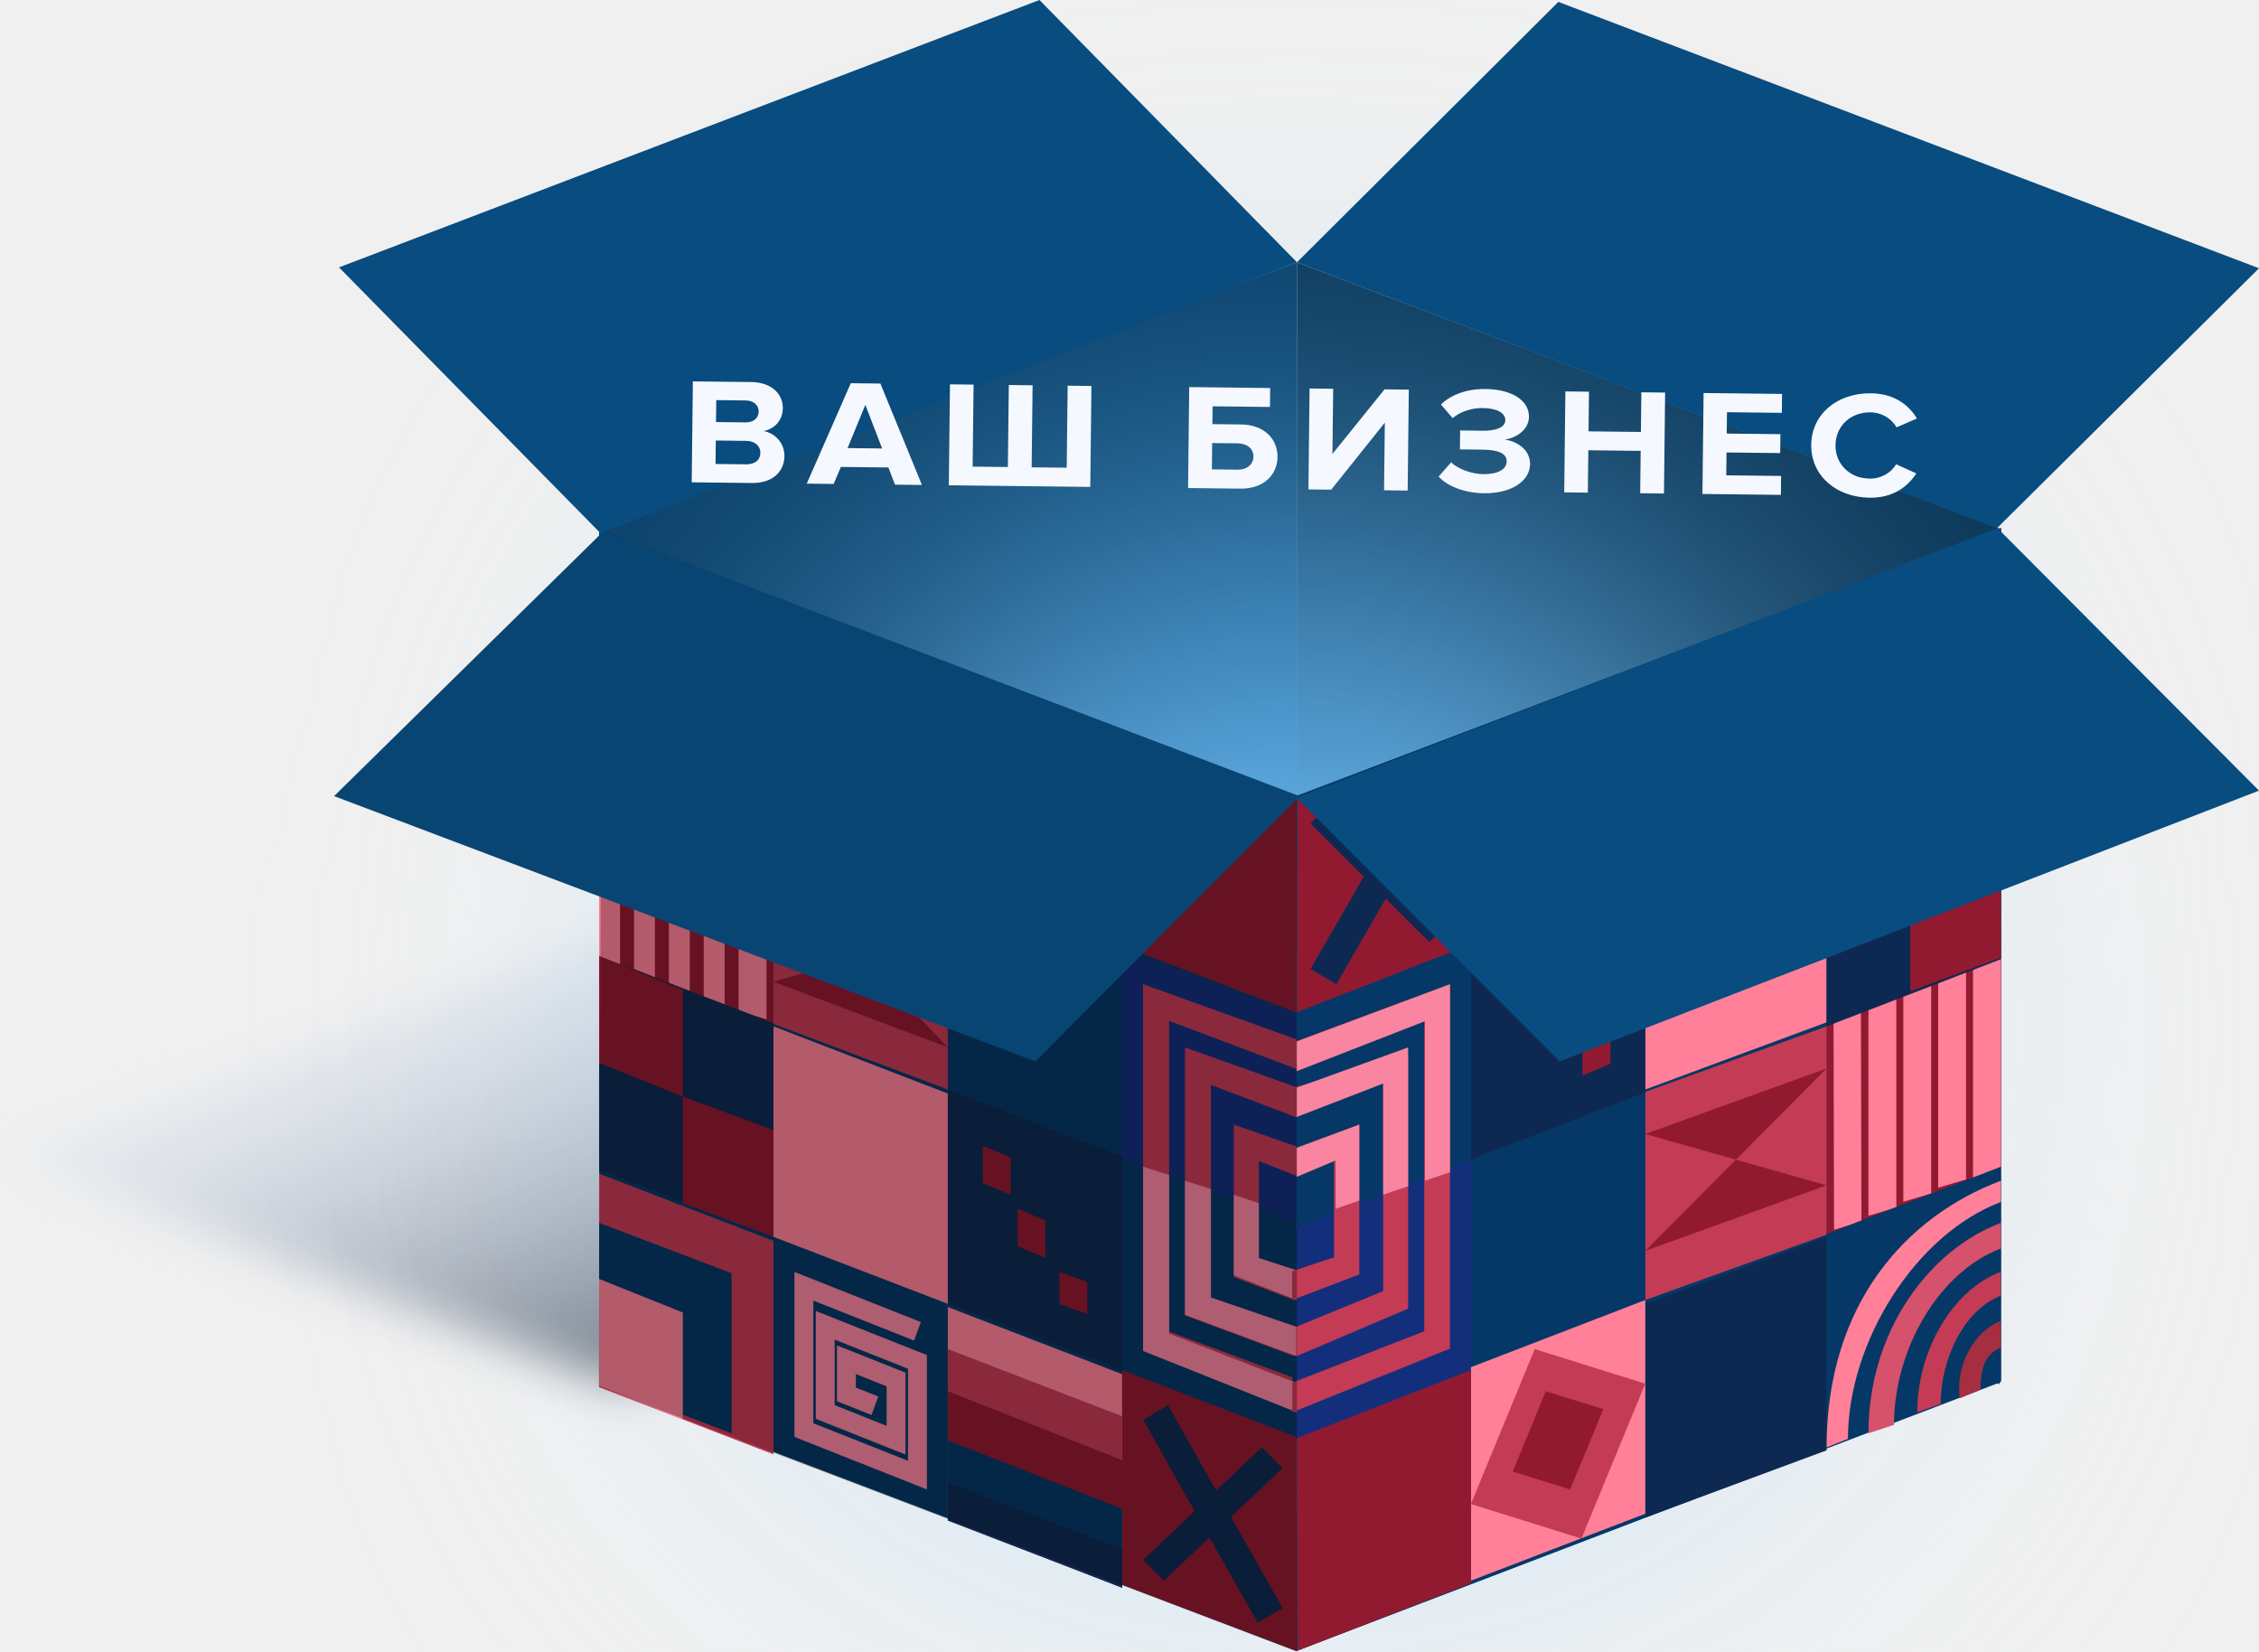
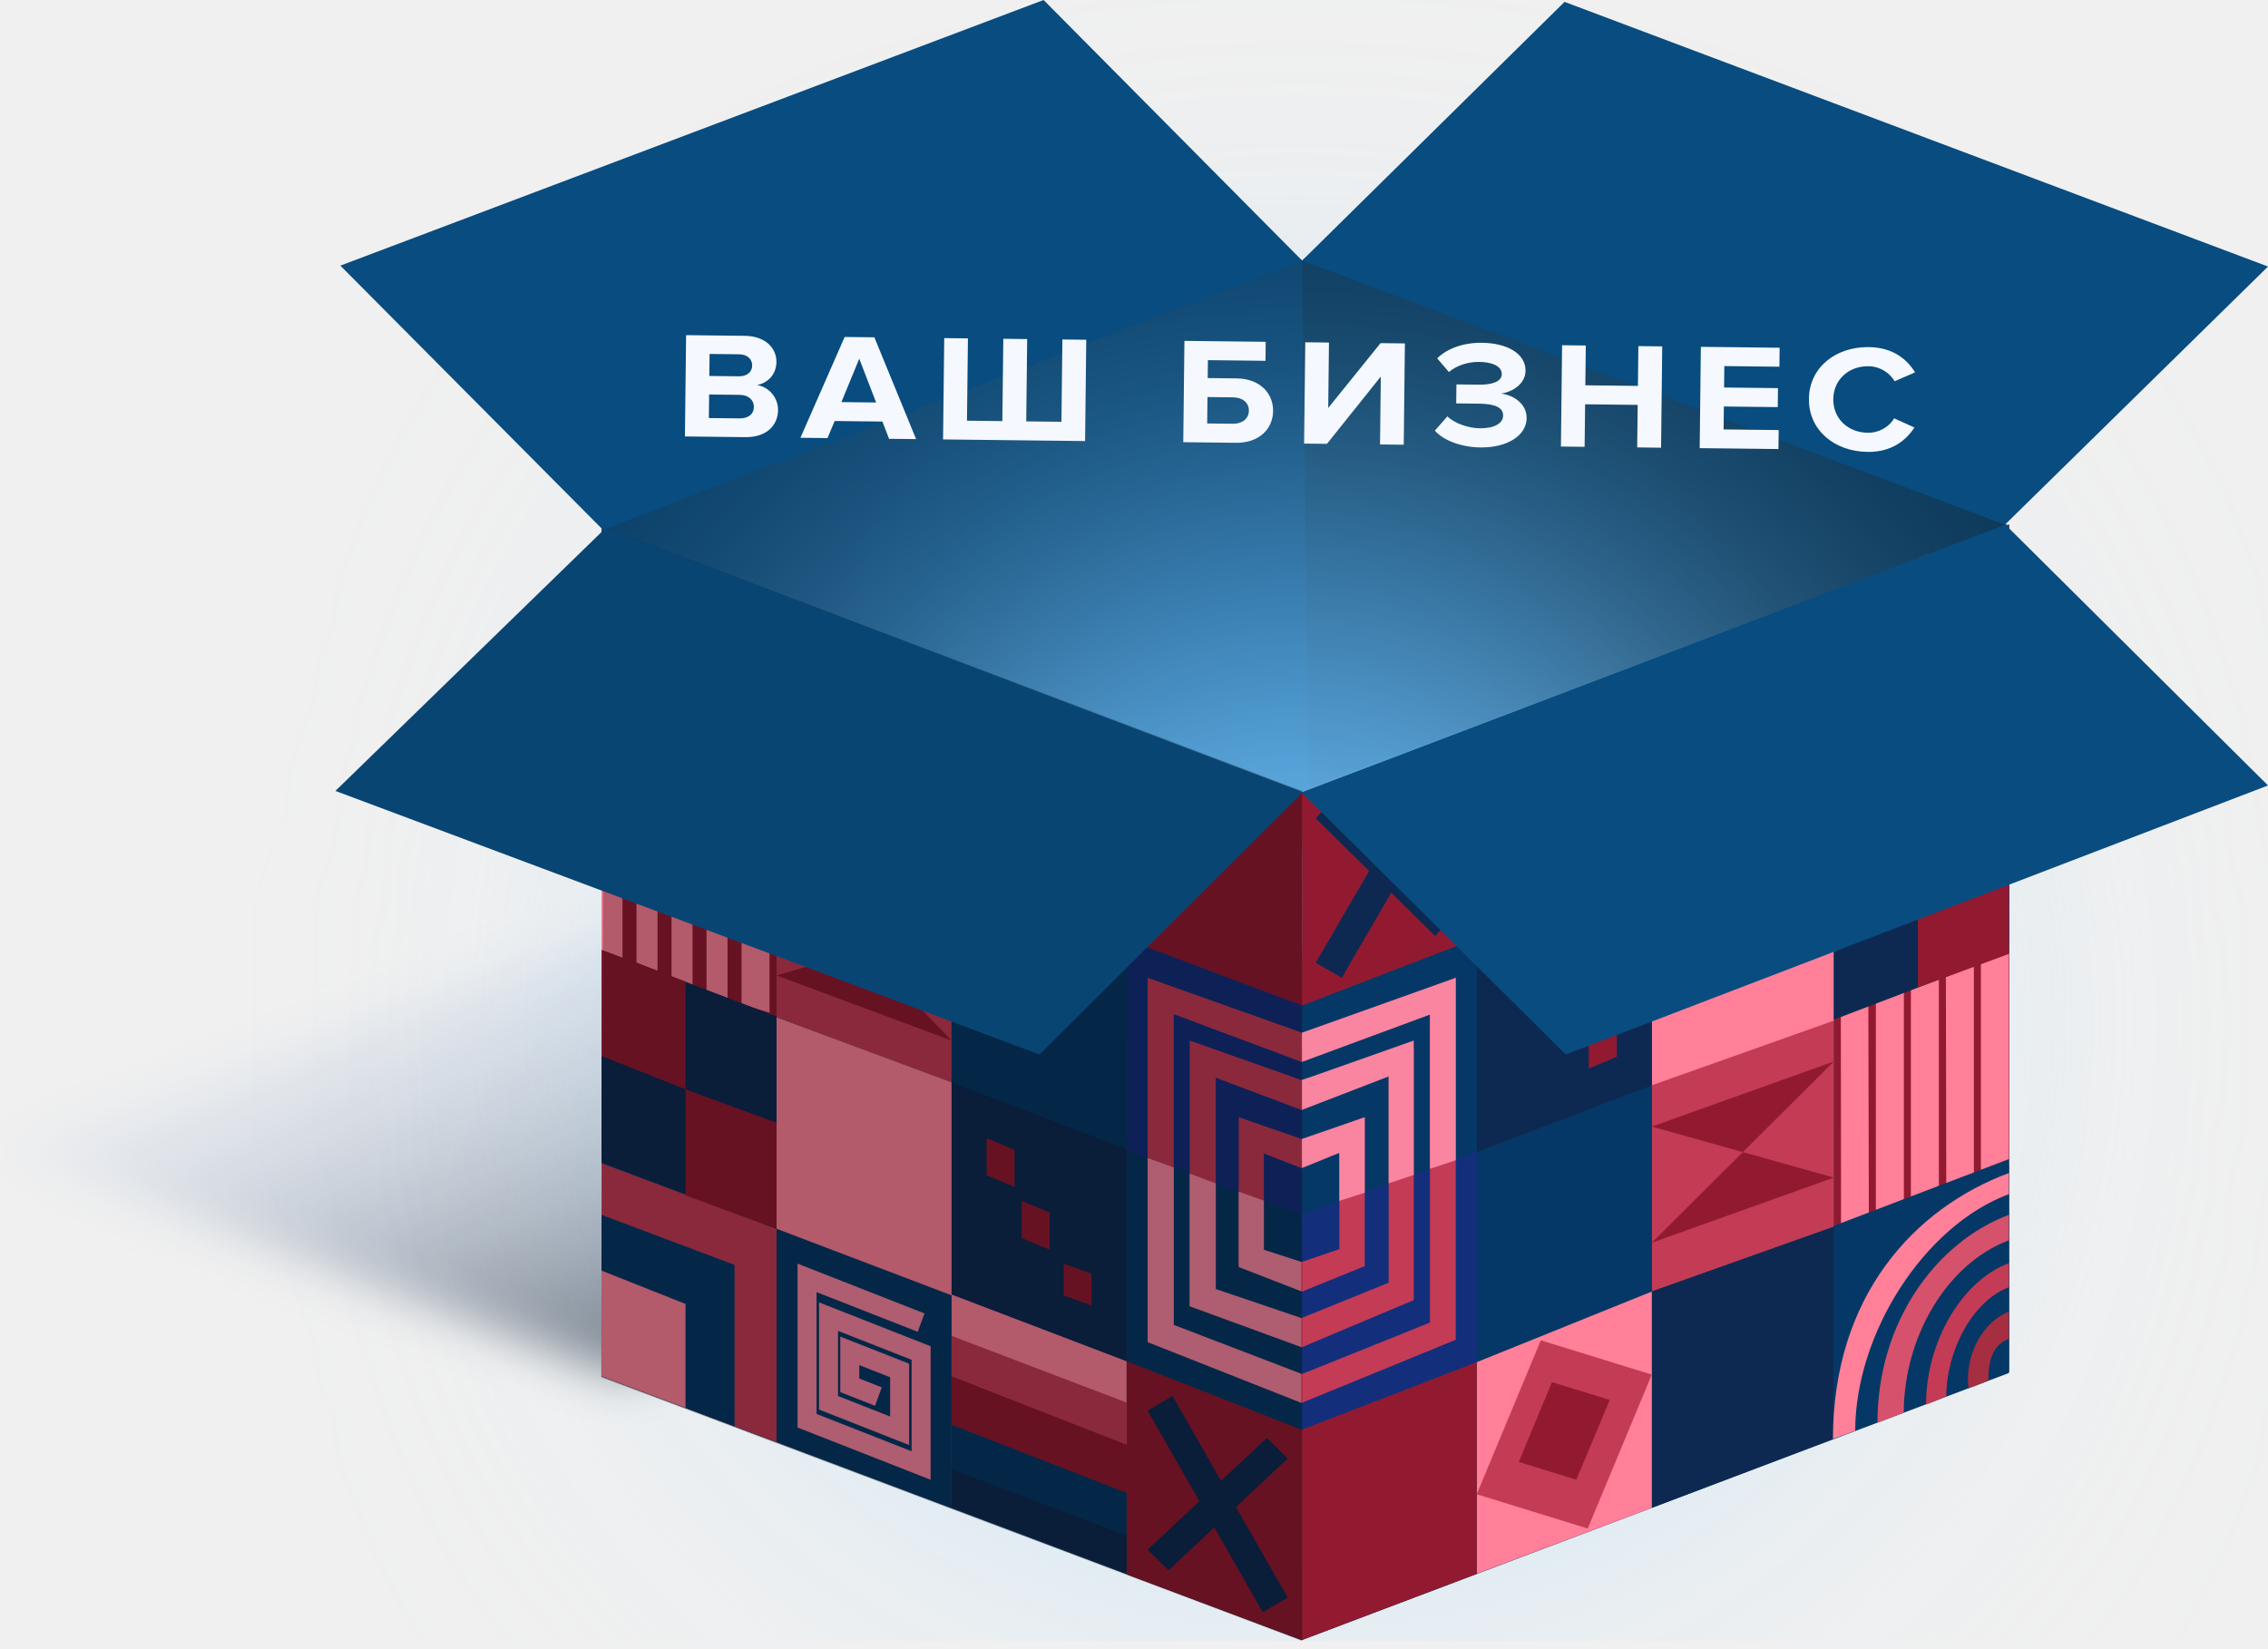
- <svg xmlns="http://www.w3.org/2000/svg" width="238" height="174" fill="none">
+ <svg xmlns="http://www.w3.org/2000/svg" width="238" height="173" fill="none">
  <g clip-path="url(#clip0)">
    <g filter="url(#filter0_f)">
-       <path d="M148.606 114.313l-83.145 31.585-65.46-24.017 82.68-30.128 65.925 22.56z" fill="url(#paint0_linear)" />
+       <path d="M148.606 113.151l-83.145 31.263L0 120.642 82.68 90.82l65.925 22.331z" fill="url(#paint0_linear)" />
    </g>
-     <path d="M136.598 173.904l-73.454-27.955-.025-89.574 73.479 27.956v89.573z" fill="#053866" />
-     <path d="M210.661 145.815L136.6 117.531l.043-89.902 74.171 28.1-.153 90.086z" fill="#083556" />
-     <path d="M136.6 173.903l74.188-28.42.026-89.847-74.189 28.19-.025 90.077z" fill="#054270" />
-     <path d="M63.144 145.815l73.498-27.074V27.629L63.119 55.757l.025 90.058z" fill="#063D66" />
+     <path d="M136.599 172.135l-73.454-27.67-.026-88.663 73.48 27.671v88.662z" fill="#053866" />
+     <path d="M210.818 144.027L136.6 116.336l-.337-88.673 1.267-1.05 73.284 28.549.004 88.865z" fill="#083556" />
+     <path d="M136.6 172.135l74.188-28.131.026-88.934-74.189 27.903-.025 89.162z" fill="#054270" />
+     <path d="M63.145 144.332l74.638-30.022-1.144-86.962-.883-.735L63.119 55.19l.026 89.142z" fill="#063D66" />
    <g filter="url(#filter1_f)">
-       <ellipse cx="136.316" cy="108.215" rx="50.669" ry="50.983" fill="url(#paint1_radial)" />
+       <ellipse cx="136.316" cy="107.115" rx="50.669" ry="50.465" fill="url(#paint1_radial)" />
    </g>
-     <path d="M136.577 173.904l-73.429-27.955-.025-89.574 73.479 27.956-.025 89.573z" fill="#053866" />
-     <path d="M81.493 85.942l-18.345-7.04-.025-22.526 18.37 7.194v22.372z" fill="#053866" />
-     <path d="M68.006 77.807a11.99 11.99 0 01-4.835-.884l-.05-2.376c3.732 1.44 7.315 1.163 10.07-.758 3.282-2.275 5.36-6.041 5.36-11.5l2.205.884c0 6.218-1.829 9.706-5.711 12.41a12.908 12.908 0 01-7.04 2.224z" fill="#FF8098" />
-     <path d="M99.861 92.595l-18.37-7.078V63.028l18.37 7.078v22.489z" fill="#0E2951" />
-     <path d="M118.23 99.986L99.86 92.91V70.42l18.37 7.052v22.515z" fill="#FF8098" />
-     <path d="M136.499 106.639l-18.269-6.993V77.072l18.37 6.787-.101 22.78zm-55.009 1.478l-18.369-7.052V78.551l18.37 7.077v22.489z" fill="#911A31" />
-     <path d="M99.861 114.77l-18.37-6.901V85.942l18.37 6.9v21.928z" fill="#C43B55" />
-     <path d="M118.23 122.161l-18.37-7.077v-22.49l18.37 7.078v22.489z" fill="#053866" />
-     <path d="M136.6 128.814l-18.37-6.824V99.986l18.37 6.825v22.003z" fill="#132F7C" />
-     <path d="M99.861 137.684l-18.37-7.052v-22.515l18.37 7.078v22.489z" fill="#FF8098" />
-     <path d="M118.231 144.336l-18.37-7.077V114.77l18.37 7.077v22.489z" fill="#0E2951" />
-     <path d="M136.602 151.728l-18.37-6.999v-22.568l18.37 7v22.567z" fill="#053866" />
-     <path d="M81.49 153.206l-18.369-7.077V123.64l18.37 7.077v22.489z" fill="#C43B55" />
-     <path d="M99.861 159.859l-18.37-7.058v-22.509l18.37 7.058v22.509z" fill="#053866" />
-     <path d="M118.23 167.251l-18.37-7.078v-22.489l18.37 7.078v22.489z" fill="#FF8098" />
-     <path d="M136.6 173.903l-18.37-6.959v-22.607l18.295 7.011.075 22.555z" fill="#911A31" />
-     <path d="M66.92 73.375a9.256 9.256 0 01-3.799-.752v-2.726c2.67 1.038 5.98.675 7.622-.416 2.746-1.843 4.08-4.698 4.08-8.67l2.26.908c0 4.88-1.72 7.866-4.8 10.02a9.546 9.546 0 01-5.364 1.636z" fill="#D6516B" />
-     <path d="M65.606 68.2a5.915 5.915 0 01-2.485-.492v-2.874c1.605.657 4.09.493 5.462-.958 1.424-1.505 1.812-2.737 1.812-5.283l2.278.958c0 3.504-1.139 5.885-3.287 7.445a6.496 6.496 0 01-3.78 1.205z" fill="#C43B55" />
-     <path d="M64.291 63.019a2.047 2.047 0 01-1.17-.243v-2.83c.39.161 1.658.269 2.145 0 .853-.486.853-1.43.44-2.831l2.559.943c0 1.968-.634 3.343-1.829 4.26a3.73 3.73 0 01-2.145.701z" fill="#A62E41" />
-     <path d="M136.315 148.032l-15.881-5.908v-38.442l16.165 5.807v3.119l-13.428-5.072v32.737l12.989 4.818.155 2.941z" fill="#C43B55" />
-     <path d="M136.599 148.771l-16.165-6.455V122.9l2.737.88v16.703l13.428 5.199v3.089z" fill="#F985A0" />
-     <path d="M136.314 142.858l-11.47-4.304v-28.219l11.756 4.2v3.17l-9.019-3.427v22.859l9.019 3.17-.286 2.551z" fill="#C43B55" />
-     <path d="M136.325 136.945l-6.337-2.414v-16.066l6.613 2.313v3.093l-3.973-1.559v10.409l3.973 1.735-.276 2.489z" fill="#C43B55" />
-     <path d="M136.601 136.945l-6.613-2.594v-8.494l2.64.89v5.773l3.973 1.297v3.128z" fill="#F985A0" />
-     <path d="M136.6 142.858l-11.756-4.343v-14.136l2.737.879v11.424l9.019 3.088v3.088z" fill="#F985A0" />
-     <path d="M77.082 150.989l-13.96-5.31v-16.865l13.96 5.309v16.866z" fill="#053866" />
-     <path d="M71.939 149.51l-8.818-3.535v-11.248l8.818 3.536v11.247z" fill="#FF8098" />
-     <path d="M118.23 85.35l-6.719 11.68-11.65-12.713 6.719-11.68 11.65 12.713z" fill="#C43B55" />
-     <path d="M113.824 85.082l-3.514 6.035-6.039-6.558 3.488-6.008 6.065 6.53z" fill="#911A31" />
-     <path d="M118.23 167.251l-18.37-7.1v-18.032l18.37 7.074v18.058z" fill="#C43B55" />
-     <path d="M118.23 167.25l-18.37-7.286v-13.41l18.37 7.259v13.437z" fill="#911A31" />
-     <path d="M118.23 167.251l-18.37-7.249v-8.274l18.37 7.223v8.3z" fill="#053866" />
-     <path d="M118.23 167.251l-18.37-7.068v-4.02l18.37 7.042v4.046z" fill="#0E2951" />
-     <path d="M81.491 91.117l18.37 6.906-18.37 5.405 18.37 6.907-18.37-19.218z" fill="#911A31" />
-     <path d="M65.326 102.204l-2.205-.908V78.55l2.205.908v22.746zm3.674.739l-2.205-.878V80.029l2.204.903v22.011zm11.756 4.435l-2.94-.88V84.463l2.94.88v22.035zm-4.409-1.479l-2.204-.879V82.985l2.204.88v22.034zm-3.673-1.478l-2.204-.879V81.507l2.204.88v22.034z" fill="#FF8098" />
-     <path d="M81.49 130.292l-18.369-7.077v-22.489l18.37 7.052v22.514z" fill="#0E2951" />
-     <path d="M81.49 130.292l-9.551-3.535v-11.248l9.552 3.536v11.247zm-9.551-14.783l-8.818-3.542v-11.241l8.818 3.542v11.241z" fill="#911A31" />
-     <path fill-rule="evenodd" clip-rule="evenodd" d="M83.696 133.988l13.318 5.281-.706 1.949-10.619-4.21v12.92l9.975 3.955v-9.698l-7.722-3.065v6.906l5.47 2.176v-4.165l-3.24-1.288v1.424l2.36.937-.707 1.949-3.647-1.448v-5.885l7.226 2.874v8.625l-9.455-3.762v-11.364l11.708 4.648v14.155l-13.96-5.535v-17.379z" fill="#F985A0" />
-     <path fill-rule="evenodd" clip-rule="evenodd" d="M135.129 154.648l-12.51 11.864-2.185-2.181 12.51-11.863 2.185 2.18z" fill="#0E2951" />
-     <path fill-rule="evenodd" clip-rule="evenodd" d="M123.052 148.032l12.077 21.374-2.618 1.541-12.077-21.374 2.618-1.541z" fill="#0E2951" />
-     <path d="M106.473 125.858l-2.939-1.238v-3.937l2.939 1.238v3.937zm3.674 6.652l-2.939-1.231v-3.944l2.939 1.231v3.944zm4.409 5.913l-2.939-1.06v-3.375l2.939 1.061v3.374z" fill="#911A31" />
-     <path d="M136.625 83.826l74.189-28.19v89.95L136.6 173.904l.025-90.078z" fill="#053866" />
-     <path d="M192.444 107.797l18.37-7.071v22.495l-18.37 7.071v-22.495z" fill="#911A31" />
-     <path d="M173.34 115.018l19.104-6.9v21.952l-19.104 6.875v-21.927z" fill="#C43B55" />
-     <path d="M154.971 121.847l18.37-7.077v22.489l-18.37 7.077v-22.489z" fill="#053866" />
-     <path d="M136.601 129.317l18.369-7.156v22.412l-18.369 7.155v-22.411z" fill="#132F7C" />
-     <path d="M173.34 92.28l19.104-7.077v22.49l-19.104 7.077V92.28z" fill="#FF8098" />
-     <path d="M154.971 99.673l18.37-7.078v22.489l-18.37 7.078v-22.49z" fill="#0E2951" />
-     <path d="M136.601 106.403l18.369-7.156v22.412l-18.369 7.155v-22.411z" fill="#053866" />
-     <path d="M173.342 137.345l19.104-7.052v22.489l-19.104 7.078v-22.515z" fill="#0E2951" />
-     <path d="M154.971 144.023l18.37-7.077v22.515l-18.37 7.052v-22.49z" fill="#FF8098" />
-     <path d="M136.601 151.505l18.369-7.167v22.45l-18.294 7.116-.075-22.399z" fill="#911A31" />
-     <path d="M192.443 62.734l18.37-7.097v22.495l-18.37 7.072v-22.47z" fill="#C43B55" />
-     <path d="M173.338 70.106l19.104-7.077v22.489l-19.104 7.077V70.106z" fill="#053866" />
-     <path d="M154.968 77.32l18.37-6.9v21.927l-18.37 6.9V77.322z" fill="#FF8098" />
-     <path d="M136.7 83.998l18.269-6.925v22.411l-18.369 7.155.1-22.641z" fill="#911A31" />
-     <path d="M136.147 148.772v-3.114l13.907-5.418v-32.684l-13.236 4.886-.955-2.481 16.901-6.278v38.38l-16.617 6.709z" fill="#C43B55" />
-     <path d="M152.765 123.488l-2.636.891v-16.801l-13.529 5.269v-3.131l16.165-6.033v19.805z" fill="#F985A0" />
-     <path d="M136.6 142.859v-3.108l9.124-3.739v-21.981l-9.124 3.562v-3.108l11.756-3.411v26.782l-11.756 5.003z" fill="#C43B55" />
-     <path d="M136.142 136.946v-3.039l4.409-1.458v-10.227l-3.75 1.383-.938-2.421 7.348-2.718v15.787l-7.069 2.693z" fill="#C43B55" />
-     <path d="M143.213 126.467l-2.489.869v-5.093l-4.124 1.739v-3.056l6.613-2.46v8.001z" fill="#F985A0" />
-     <path d="M148.356 124.956l-2.632.902v-11.717l-9.124 3.53v-3.08l11.756-4.256v14.621z" fill="#F985A0" />
-     <path d="M201.26 59.192l9.552-3.555V66.89l-9.552 3.53V59.19z" fill="#FF8098" />
-     <path d="M154.968 158.442l6.724-16.322 11.646 3.635-6.724 16.322-11.646-3.635z" fill="#C43B55" />
-     <path d="M159.376 155.017l3.485-8.462 6.067 1.886-3.511 8.462-6.041-1.886z" fill="#911A31" />
-     <path d="M154.968 77.31l18.37-6.89v17.527l-18.37 6.865V77.311z" fill="#C43B55" />
-     <path d="M154.968 77.446l18.37-7.026v12.957l-18.37 7v-12.93z" fill="#911A31" />
-     <path d="M154.968 77.324l18.37-6.904v7.904l-18.37 6.88v-7.88z" fill="#053866" />
-     <path d="M154.968 77.471l18.37-7.051v4.036l-18.37 7.051v-4.036z" fill="#0E2951" />
-     <path d="M192.442 124.865l-19.104 6.906 19.104-19.218-19.104 6.907" fill="#911A31" />
-     <path d="M210.811 123.49l-2.939.89v-22.738l2.939-.916v22.764zm-3.673.749l-2.939.88v-22.035l2.939-.88v22.035zm-11.023 4.435l-2.884.88-.055-22.035 2.884-.879.055 22.034zm3.676-1.478l-2.939.879V106.04l2.939-.879v22.035zm3.673-1.478l-2.939.879v-22.035l2.939-.879v22.035z" fill="#FF8098" />
-     <path d="M192.443 85.629l18.37-7.078v22.489l-18.37 7.078v-22.49z" fill="#0E2951" />
-     <path d="M192.443 129.979l18.37-7.078v22.49l-18.37 7.077v-22.489z" fill="#053866" />
-     <path d="M192.443 85.606l8.818-3.36v10.686l-8.818 3.36V85.605z" fill="#911A31" />
-     <path d="M194.692 151.578l-2.249.89c0-15.15 8.432-24.352 18.37-28.088v2.236c-8.968 3.381-16.121 14.718-16.121 24.962z" fill="#FF8098" />
-     <path d="M199.546 150.09l-2.694.9c0-10.818 6.441-19.349 13.961-22.175v2.698c-6.57 2.492-11.267 10.637-11.267 18.577z" fill="#D6516B" />
-     <path d="M204.463 147.898l-2.469.874c0-6.567 3.754-12.885 8.767-14.783l.051 2.497c-3.905 1.498-6.349 6.693-6.349 11.412z" fill="#C43B55" />
-     <path d="M208.651 146.405l-2.186.889c-.447-3.557 1.59-7.089 4.297-8.131l.05 2.795c-1.689.636-2.161 2.287-2.161 4.447z" fill="#A62E41" />
-     <path fill-rule="evenodd" clip-rule="evenodd" d="M190.238 65.985v17.774l-13.283 5.14-.739-1.994 11.935-4.618V69.072l-10.522 4.072v9.921l8.162-3.141v-7.065l-5.803 2.233v4.234l3.419-1.322v-1.43l-1.732.672-.741-1.993 4.56-1.769v5.993l-7.593 2.935v-8.795l9.977-3.84V81.4l-12.336 4.748V71.672l14.696-5.687z" fill="#F985A0" />
-     <path fill-rule="evenodd" clip-rule="evenodd" d="M138.068 102.086l12.698-22.057 2.733 1.597-12.698 22.057-2.733-1.597z" fill="#0E2951" />
-     <path fill-rule="evenodd" clip-rule="evenodd" d="M150.597 99.248l-12.529-12.476 2.167-2.308 12.529 12.477-2.167 2.307z" fill="#0E2951" />
-     <path d="M166.726 109.355l2.939-1.237v3.937l-2.939 1.237v-3.937zm-3.674-3.139l2.939-1.055v3.38l-2.939 1.055v-3.38zm-4.41-3.69l2.939-1.061v3.375l-2.939 1.06v-3.374z" fill="#911A31" />
-     <path d="M196.852 61.15l13.961-5.513V73.09l-13.961 5.461V61.15z" fill="#053866" />
-     <path d="M201.26 93.18l9.552-3.542v11.242l-9.552 3.542V93.18z" fill="#911A31" />
-     <path opacity=".3" d="M63.419 55.917l73.224 27.958V174l-73.551-27.958.327-90.125z" fill="#000" />
-     <path d="M238.002 28.26l-27.607 27.377-73.751-28.007L164.181.2l73.821 28.06z" fill="#084C80" />
-     <path d="M136.946 83.883l-27.861 27.93-73.887-27.948 28.364-27.883 73.384 27.9z" fill="#094573" />
-     <path d="M136.643 27.63L109.513 0 35.718 28.166l27.556 28.01 73.369-28.547zm101.358 55.656l-27.558-27.65L136.6 84.034l27.71 27.779 73.691-28.527z" fill="#084C80" />
-     <path d="M79.215 50.881c2.225.026 3.413-1.236 3.431-2.83.015-1.34-.97-2.45-2.212-2.64 1.106-.195 2.027-1.077 2.043-2.416.016-1.419-1.108-2.723-3.332-2.749l-6.147-.07-.123 10.632 6.34.073zm-.662-6.385l-3.117-.036.026-2.311 3.118.036c.84.01 1.36.51 1.353 1.18-.008.669-.54 1.14-1.38 1.131zm.037 4.417l-3.205-.037.028-2.471 3.205.037c.981.011 1.5.591 1.492 1.26-.009.766-.574 1.222-1.52 1.21zm18.543 2.174l-4.378-10.684-3.118-.036-4.64 10.58 2.837.033.756-1.792 5.009.057.697 1.81 2.837.032zm-4.194-3.842l-3.643-.042 1.874-4.554 1.769 4.596zm19.546-6.615l-.099 8.64-3.696-.042.1-8.64-2.505-.03-.099 8.64-3.713-.042.1-8.64-2.487-.029-.123 10.633 14.904.172.123-10.633-2.505-.029zm12.807.148l-.122 10.633 5.516.063c2.505.029 3.889-1.502 3.91-3.335.021-1.833-1.345-3.395-3.832-3.424l-3.03-.035.022-1.88 6.042.069.023-1.993-8.529-.098zm5.116 5.926c.964.01 1.658.545 1.648 1.406-.01.845-.716 1.379-1.68 1.368l-2.697-.032.032-2.773 2.697.03zm9.841 4.88l5.651-7.061-.082 7.125 2.487.029.123-10.633-2.557-.03-5.491 6.81.079-6.871-2.487-.03-.122 10.633 2.399.028zm16.119.377c2.785.032 4.814-1.236 4.835-3.069.018-1.594-1.513-2.457-2.685-2.582 1.281-.192 2.552-1.055 2.567-2.394.02-1.769-1.858-2.907-4.59-2.938-2.049-.024-3.721.674-4.678 1.636l1.227 1.433c.831-.708 2.044-1.076 3.182-1.063 1.331.015 2.377.441 2.368 1.286-.009.781-1.012 1.12-2.395 1.105l-2.364-.028-.023 1.993 2.364.027c1.751.02 2.57.413 2.56 1.258-.009.797-.909 1.344-2.45 1.326-1.138-.013-2.604-.476-3.401-1.25l-1.313 1.499c.847.966 2.642 1.736 4.796 1.761zm18.941.027l.122-10.633-2.504-.028-.048 4.176-5.517-.063.048-4.177-2.487-.029-.122 10.633 2.486.029.052-4.464 5.517.064-.052 4.463 2.505.03zm12.319.142l.023-1.993-5.779-.066.028-2.407 5.656.065.023-1.993-5.656-.065.025-2.248 5.78.067.023-1.993-8.266-.095-.123 10.633 8.266.095zm9.35.3c2.575.029 4.061-1.245 4.917-2.559l-2.126-.965c-.5.871-1.559 1.528-2.767 1.514-2.12-.024-3.644-1.524-3.62-3.533.023-2.008 1.581-3.473 3.7-3.449 1.208.014 2.251.712 2.732 1.578l2.148-.931c-.808-1.333-2.282-2.626-4.857-2.655-3.502-.04-6.243 2.16-6.28 5.428-.038 3.268 2.651 5.53 6.153 5.571z" fill="#F5F9FF" />
+     <path d="M136.601 172.137l-73.454-27.672-.025-88.663L136.6 83.473v88.664z" fill="#053866" />
+     <path d="M81.491 85.069l-18.344-6.97-.025-22.297 18.37 7.121v22.145z" fill="#053866" />
+     <path d="M68.005 77.016c-1.655.042-3.3-.256-4.835-.875l-.05-2.352c3.732 1.426 7.315 1.15 10.07-.75 3.282-2.252 5.36-5.98 5.36-11.383l2.205.875c0 6.155-1.829 9.607-5.711 12.284a13 13 0 01-7.04 2.201z" fill="#FF8098" />
+     <path d="M99.86 91.653l-18.37-7.005v-22.26l18.37 7.005v22.26z" fill="#0E2951" />
+     <path d="M118.23 98.97l-18.37-7.006v-22.26l18.37 6.98V98.97z" fill="#FF8098" />
+     <path d="M136.599 105.552l-18.37-6.92V76.288l18.495 6.866-.125 22.398zm-55.109 1.466l-18.37-6.98V77.752l18.37 7.006v22.26z" fill="#911A31" />
+     <path d="M99.86 113.603l-18.37-6.83V85.069l18.37 6.83v21.704z" fill="#C43B55" />
+     <path d="M118.23 120.919l-18.37-7.005v-22.26l18.37 7.005v22.26z" fill="#053866" />
+     <path d="M136.599 127.504l-18.37-6.755.025-22.111 18.345 6.896v21.97z" fill="#132F7C" />
+     <path d="M99.86 136.284l-18.37-6.98v-22.528l18.37 6.821v22.687z" fill="#FF8098" />
+     <path d="M118.231 142.869l-18.37-7.006v-22.26l18.37 7.005v22.261z" fill="#0E2951" />
+     <path d="M136.602 150.186l-18.37-6.929v-22.338l18.37 6.929v22.338z" fill="#053866" />
+     <path d="M81.49 151.351l-18.37-6.9v-22.367l18.37 6.884v22.383z" fill="#C43B55" />
+     <path d="M99.86 158.234l-18.37-6.987v-22.279l18.37 6.986v22.28z" fill="#053866" />
+     <path d="M118.23 165.137l-18.37-7.005v-22.261l18.37 7.006v22.26z" fill="#FF8098" />
+     <path d="M136.599 172.135l-18.37-6.889v-22.377l18.37 7.191v22.075z" fill="#911A31" />
+     <path d="M66.918 72.63a9.338 9.338 0 01-3.798-.746v-2.698c2.669 1.028 5.98.668 7.622-.411 2.746-1.825 4.08-4.651 4.08-8.583l2.26.9c0 4.83-1.72 7.786-4.8 9.918a9.614 9.614 0 01-5.364 1.62z" fill="#D6516B" />
+     <path d="M65.605 67.508a5.972 5.972 0 01-2.485-.488v-2.845c1.605.65 4.09.488 5.462-.948 1.424-1.49 1.812-2.71 1.812-5.23l2.278.949c0 3.468-1.139 5.825-3.287 7.37a6.544 6.544 0 01-3.78 1.192z" fill="#C43B55" />
+     <path d="M64.29 62.378a2.064 2.064 0 01-1.17-.24v-2.802c.39.16 1.657.267 2.145 0 .853-.48.853-1.414.439-2.802l2.559.934c0 1.948-.634 3.31-1.828 4.216-.64.45-1.385.691-2.145.694z" fill="#A62E41" />
+     <path d="M136.314 146.527l-15.881-5.848v-38.051l16.165 5.748v3.087l-13.428-5.02v32.918l12.917 5.302.227 1.864z" fill="#C43B55" />
+     <path d="M136.598 147.259l-16.165-6.39v-19.322l2.737.985v16.522l13.428 5.147v3.058z" fill="#F985A0" />
+     <path d="M136.299 140.633l-11.456-3.605v-27.815l11.757 4.158v3.137l-9.02-3.392v22.626l9.02 3.138-.301 1.753z" fill="#C43B55" />
+     <path d="M136.299 134.482l-6.311-1.696v-15.525l6.613 2.289v3.061l-3.973-1.543v10.303l3.973 1.717-.302 1.394z" fill="#C43B55" />
+     <path d="M136.601 135.552l-6.613-2.567v-7.922l2.64.955v5.154l3.973 1.284v3.096z" fill="#F985A0" />
+     <path d="M136.6 141.406l-11.757-4.3v-13.925l2.737 1.014v11.097l9.02 3.057v3.057z" fill="#F985A0" />
+     <path d="M77.081 149.708l-13.961-5.257v-16.947l13.961 5.256v16.948z" fill="#053866" />
+     <path d="M71.938 147.766l-8.818-3.315v-11.094l8.818 3.5v10.909z" fill="#FF8098" />
+     <path d="M118.23 84.482l-6.72 11.561-11.65-12.584 6.719-11.56 11.651 12.583z" fill="#C43B55" />
+     <path d="M113.822 84.217l-3.514 5.973-6.038-6.49 3.488-5.948 6.064 6.465z" fill="#911A31" />
+     <path d="M118.23 165.085l-18.37-7.027v-17.849l18.37 7.002v17.874z" fill="#C43B55" />
+     <path d="M118.23 164.937l-18.37-7.212v-13.274l18.37 7.186v13.3z" fill="#911A31" />
+     <path d="M118.23 164.906l-18.37-7.175v-8.189l18.37 7.149v8.215z" fill="#053866" />
+     <path d="M118.23 165.183l-18.37-6.996v-3.979l18.37 6.97v4.005z" fill="#0E2951" />
+     <path d="M81.49 90.19l18.37 6.836-18.37 5.351 18.37 6.836L81.49 90.19z" fill="#911A31" />
+     <path d="M65.324 101.165l-2.204-.899V77.752l2.204.898v22.515zm3.674.731l-2.204-.869V79.215l2.204.894v21.787zm11.756 4.39l-2.938-.871v-21.81l2.938.87v21.811zm-4.408-1.463l-2.204-.871v-21.81l2.204.87v21.811zm-3.673-1.463l-2.204-.871v-21.81l2.204.87v21.811z" fill="#FF8098" />
+     <path d="M81.49 128.968l-18.37-7.006v-22.26l18.37 6.98v22.286z" fill="#0E2951" />
+     <path d="M81.49 128.968l-9.552-3.5v-11.133l9.552 3.499v11.134zm-9.552-14.633l-8.818-3.506V99.702l8.818 3.32v11.313z" fill="#911A31" />
+     <path fill-rule="evenodd" clip-rule="evenodd" d="M83.695 132.626l13.318 5.227-.707 1.929-10.618-4.167v12.789l9.975 3.915v-9.6l-7.722-3.034v6.836l5.469 2.154v-4.122l-3.24-1.276v1.41l2.361.927-.707 1.93-3.647-1.434v-5.824l7.226 2.844v8.537l-9.455-3.724v-11.249l11.708 4.602v14.011l-13.961-5.479v-17.202z" fill="#F985A0" />
+     <path fill-rule="evenodd" clip-rule="evenodd" d="M135.129 153.076l-12.51 11.743-2.186-2.159 12.51-11.743 2.186 2.159z" fill="#0E2951" />
+     <path fill-rule="evenodd" clip-rule="evenodd" d="M123.052 146.527l12.077 21.157-2.619 1.524-12.077-21.156 2.619-1.525z" fill="#0E2951" />
+     <path d="M106.472 124.578l-2.939-1.225v-3.897l2.939 1.225v3.897zm3.673 6.584l-2.938-1.218v-3.903l2.938 1.218v3.903zm4.41 5.854l-2.939-1.05v-3.34l2.939 1.05v3.34z" fill="#911A31" />
+     <path d="M136.724 83.154l74.089-28.083v89.035l-74.214 28.03.125-88.982z" fill="#053866" />
+     <path d="M192.444 106.701l18.37-7v22.267l-18.37 7v-22.267z" fill="#911A31" />
+     <path d="M173.339 113.849l19.105-6.831v21.729l-19.105 6.806v-21.704z" fill="#C43B55" />
+     <path d="M154.971 120.608l18.37-7.005v22.26l-18.37 7.006v-22.261z" fill="#053866" />
+     <path d="M136.6 127.49l18.37-6.59v22.203l-18.37 7.082V127.49z" fill="#132F7C" />
+     <path d="M173.339 91.343l19.104-7.006v22.785l-19.104 6.787V91.342z" fill="#FF8098" />
+     <path d="M154.971 98.66l18.37-7.006v22.26l-18.37 7.006V98.66z" fill="#0E2951" />
+     <path d="M136.6 105.321l18.37-7.083v22.184l-18.37 7.082v-22.183z" fill="#053866" />
+     <path d="M173.341 135.543l19.134-6.799-.128 22.282-19.006 7.23v-22.713z" fill="#0E2951" />
+     <path d="M154.971 142.966l18.37-7.413v22.706l-18.37 6.916v-22.209z" fill="#FF8098" />
+     <path d="M136.6 150.061l18.37-7.095v22.222l-18.37 6.946v-22.073z" fill="#911A31" />
+     <path d="M192.443 62.096l18.37-7.025v22.267l-18.37 7V62.095z" fill="#C43B55" />
+     <path d="M173.337 69.393l19.105-7.005v22.26l-19.105 7.006v-22.26z" fill="#053866" />
+     <path d="M154.967 76.534l18.37-6.83v21.704l-18.37 6.83V76.534z" fill="#FF8098" />
+     <path d="M136.699 83.144l18.27-6.855v22.183l-18.37 7.083.1-22.411z" fill="#911A31" />
+     <path d="M136.596 147.239v-3.011l13.458-5.414v-32.352l-13.236 4.837-.955-2.456 16.9-6.215v37.99l-16.167 6.621z" fill="#C43B55" />
+     <path d="M152.764 121.776l-2.708.898v-16.19l-13.457 4.983v-3.073l16.165-5.766v19.148z" fill="#F985A0" />
+     <path d="M136.599 141.406v-3.076l9.124-3.701v-21.758l-9.124 3.526v-3.076l11.757-3.376v26.509l-11.757 4.952z" fill="#C43B55" />
+     <path d="M136.596 135.574v-3.12l3.954-1.351v-10.124l-3.75 1.369-.937-2.396 7.348-2.69v15.626l-6.615 2.686z" fill="#C43B55" />
+     <path d="M143.212 125.181l-2.667.861V121l-3.946 1.605v-3.059l6.613-2.284v7.919z" fill="#F985A0" />
+     <path d="M148.356 123.317l-2.633.878V112.98l-9.124 3.52v-3.13l11.757-4.157v14.104z" fill="#F985A0" />
+     <path d="M201.26 58.59l9.552-3.52v11.14l-9.552 3.494V58.59z" fill="#FF8098" />
+     <path d="M154.967 156.831l6.724-16.157 11.646 3.599-6.724 16.156-11.646-3.598z" fill="#C43B55" />
+     <path d="M159.376 153.441l3.485-8.377 6.067 1.867-3.511 8.377-6.041-1.867z" fill="#911A31" />
+     <path d="M154.967 76.525l18.37-6.821v17.348l-18.37 6.796V76.525z" fill="#C43B55" />
+     <path d="M154.967 76.658l18.37-6.954v12.825l-18.37 6.93v-12.8z" fill="#911A31" />
+     <path d="M154.967 76.537l18.37-6.833v7.824l-18.37 6.809v-7.8z" fill="#053866" />
+     <path d="M154.967 76.683l18.37-6.98V73.7l-18.37 6.98v-3.996z" fill="#0E2951" />
+     <path d="M192.442 123.595l-19.105 6.837 19.105-19.023-19.105 6.836" fill="#911A31" />
+     <path d="M210.811 122.234l-2.939.881v-22.507l2.939-.906v22.532zm-3.674.976l-2.901 1.092-.038-22.266 2.939-.871v22.045zm-11.022 4.156l-2.918 1.177-.021-22.118 2.884-.87.055 21.811zm3.675-1.464l-2.939 1.369v-22.309l2.939-.87v21.81zm3.673-1.463l-2.938 1.882v-22.822l2.938-.871v21.811z" fill="#FF8098" />
+     <path d="M192.443 84.758l18.37-7.006v22.261l-18.37 7.005v-22.26z" fill="#0E2951" />
+     <path d="M192.443 128.657l18.37-7.005v22.26l-18.37 7.006v-22.261z" fill="#053866" />
+     <path d="M192.443 84.735l8.817-3.325v10.577l-8.817 3.325V84.735z" fill="#911A31" />
+     <path d="M194.683 150.178l-2.336.848c0-14.996 8.527-24.212 18.466-27.911v2.214c-8.968 3.346-16.13 14.709-16.13 24.849z" fill="#FF8098" />
+     <path d="M199.778 148.269l-2.76 1.06c0-10.707 6.275-19.026 13.794-21.824v2.67c-6.57 2.467-11.034 10.235-11.034 18.094z" fill="#D6516B" />
+     <path d="M204.237 146.572l-2.123.848c0-6.5 3.683-12.968 8.697-14.847v2.525c-3.905 1.483-6.574 6.802-6.574 11.474z" fill="#C43B55" />
+     <path d="M208.65 144.916l-2.078.808c-.447-3.521 1.539-7.029 4.246-8.06l-.008 2.851c-1.688.628-2.16 2.263-2.16 4.401z" fill="#A62E41" />
+     <path fill-rule="evenodd" clip-rule="evenodd" d="M190.237 65.314v17.594l-13.282 5.087-.74-1.973 11.935-4.572V68.37l-10.522 4.03v9.82l8.163-3.109v-6.993l-5.803 2.21v4.191l3.418-1.308v-1.415l-1.732.664-.741-1.973 4.56-1.75v5.932l-7.592 2.905v-8.706l9.977-3.8V80.57l-12.337 4.7V70.943l14.696-5.629z" fill="#F985A0" />
+     <path fill-rule="evenodd" clip-rule="evenodd" d="M138.068 101.048l12.698-21.832 2.732 1.58-12.698 21.832-2.732-1.58z" fill="#0E2951" />
+     <path fill-rule="evenodd" clip-rule="evenodd" d="M150.597 98.239l-12.529-12.35 2.166-2.283 12.529 12.349-2.166 2.284z" fill="#0E2951" />
+     <path d="M166.725 108.243l2.938-1.225v3.897l-2.938 1.225v-3.897zm-3.674-3.107l2.939-1.044v3.345l-2.939 1.044v-3.345zm-4.41-3.653l2.939-1.05v3.341l-2.939 1.049v-3.34z" fill="#911A31" />
+     <path d="M196.851 60.528l13.961-5.457v17.276l-13.961 5.405V60.528z" fill="#053866" />
+     <path d="M201.259 92.233l9.553-3.506v11.395l-9.548 3.51-.005-11.4z" fill="#911A31" />
+     <path opacity=".3" d="M63.418 55.348l73.225 27.674v89.209l-73.552-27.674.327-89.209z" fill="#000" />
+     <path d="M238.001 27.974L210.394 55.07l-73.751-27.72L164.181.197l73.82 27.777z" fill="#084C80" />
+     <path d="M136.724 83.154l-27.639 27.522-73.887-27.664 28.364-27.6 73.162 27.742z" fill="#094573" />
+     <path d="M136.642 27.349L109.512 0 35.717 27.88l27.556 27.726 73.369-28.257zm101.359 55.09L210.443 55.07 136.6 83.18l27.71 27.496 73.691-28.237z" fill="#084C80" />
+     <path d="M78.215 45.881c2.225.026 3.413-1.236 3.431-2.83.015-1.34-.97-2.45-2.212-2.64 1.106-.195 2.027-1.077 2.043-2.416.016-1.419-1.108-2.723-3.332-2.749l-6.147-.07-.123 10.632 6.34.073zm-.662-6.385l-3.117-.036.026-2.311 3.118.036c.84.01 1.36.51 1.353 1.18-.008.669-.54 1.14-1.38 1.131zm.037 4.417l-3.205-.037.028-2.471 3.205.037c.981.011 1.5.591 1.492 1.26-.009.766-.574 1.222-1.52 1.21zm18.543 2.174l-4.378-10.684-3.118-.036-4.64 10.58 2.837.033.756-1.792 5.009.057.697 1.81 2.837.032zm-4.194-3.842l-3.643-.042 1.874-4.554 1.769 4.596zm19.546-6.615l-.099 8.64-3.696-.042.1-8.64-2.505-.03-.099 8.64-3.713-.042.1-8.64-2.487-.029-.123 10.633 14.904.172.123-10.633-2.505-.029zm12.807.148l-.122 10.633 5.516.063c2.505.029 3.889-1.502 3.91-3.335.021-1.833-1.345-3.395-3.832-3.424l-3.03-.035.022-1.88 6.042.069.023-1.993-8.529-.098zm5.116 5.926c.964.01 1.658.545 1.648 1.406-.01.845-.716 1.379-1.68 1.368l-2.697-.032.032-2.773 2.697.03zm9.841 4.88l5.651-7.061-.082 7.125 2.487.029.123-10.633-2.557-.03-5.491 6.81.079-6.871-2.487-.03-.122 10.633 2.399.028zm16.119.377c2.785.032 4.814-1.236 4.835-3.069.018-1.594-1.513-2.457-2.685-2.582 1.281-.192 2.552-1.055 2.567-2.394.02-1.769-1.858-2.907-4.59-2.938-2.049-.024-3.721.674-4.678 1.636l1.227 1.433c.831-.708 2.044-1.076 3.182-1.063 1.331.015 2.377.441 2.368 1.286-.009.781-1.012 1.12-2.395 1.105l-2.364-.028-.023 1.993 2.364.027c1.751.02 2.57.413 2.56 1.258-.009.797-.909 1.344-2.45 1.326-1.138-.013-2.604-.476-3.401-1.25l-1.313 1.499c.847.966 2.642 1.736 4.796 1.761zm18.941.027l.122-10.633-2.504-.028-.048 4.176-5.517-.063.048-4.177-2.487-.029-.122 10.633 2.486.029.052-4.464 5.517.064-.052 4.463 2.505.03zm12.319.142l.023-1.993-5.779-.066.028-2.407 5.656.065.023-1.993-5.656-.065.025-2.248 5.78.067.023-1.993-8.266-.095-.123 10.633 8.266.095zm9.35.3c2.575.029 4.061-1.245 4.917-2.559l-2.126-.965c-.5.871-1.559 1.528-2.767 1.514-2.12-.024-3.644-1.524-3.62-3.533.023-2.008 1.581-3.473 3.7-3.449 1.208.014 2.251.712 2.732 1.578l2.148-.931c-.808-1.333-2.282-2.626-4.857-2.655-3.502-.04-6.243 2.16-6.28 5.428-.038 3.268 2.651 5.53 6.153 5.571z" fill="#F5F9FF" />
  </g>
  <defs>
-     <filter id="filter0_f" x="-5" y="86.753" width="158.605" height="64.145" filterUnits="userSpaceOnUse" color-interpolation-filters="sRGB">
+     <filter id="filter0_f" x="-5" y="85.82" width="158.606" height="63.594" filterUnits="userSpaceOnUse" color-interpolation-filters="sRGB">
      <feFlood flood-opacity="0" result="BackgroundImageFix" />
      <feBlend in="SourceGraphic" in2="BackgroundImageFix" result="shape" />
      <feGaussianBlur stdDeviation="2.5" result="effect1_foregroundBlur" />
    </filter>
-     <filter id="filter1_f" x="5.647" y="-22.768" width="261.338" height="261.966" filterUnits="userSpaceOnUse" color-interpolation-filters="sRGB">
+     <filter id="filter1_f" x="5.647" y="-23.349" width="261.337" height="260.929" filterUnits="userSpaceOnUse" color-interpolation-filters="sRGB">
      <feFlood flood-opacity="0" result="BackgroundImageFix" />
      <feBlend in="SourceGraphic" in2="BackgroundImageFix" result="shape" />
      <feGaussianBlur stdDeviation="40" result="effect1_foregroundBlur" />
    </filter>
-     <radialGradient id="paint1_radial" cx="0" cy="0" r="1" gradientUnits="userSpaceOnUse" gradientTransform="matrix(0 40.4348 -40.1856 0 135.747 90.655)">
+     <radialGradient id="paint1_radial" cx="0" cy="0" r="1" gradientUnits="userSpaceOnUse" gradientTransform="scale(40.1855 40.0236) rotate(90 .568 2.81)">
      <stop stop-color="#0095FF" />
      <stop offset="1" stop-color="#BCE3FF" />
    </radialGradient>
-     <linearGradient id="paint0_linear" x1="144.204" y1="146.81" x2="105.494" y2="63.305" gradientUnits="userSpaceOnUse">
+     <linearGradient id="paint0_linear" x1="144.203" y1="145.318" x2="106.141" y2="62.365" gradientUnits="userSpaceOnUse">
      <stop offset=".096" />
      <stop offset=".978" stop-color="#B4D1FA" stop-opacity="0" />
    </linearGradient>
    <clipPath id="clip0">
-       <path fill="#fff" d="M0 0h238v174H0z" />
+       <path fill="#fff" d="M0 0h238v172.231H0z" />
    </clipPath>
  </defs>
</svg>
